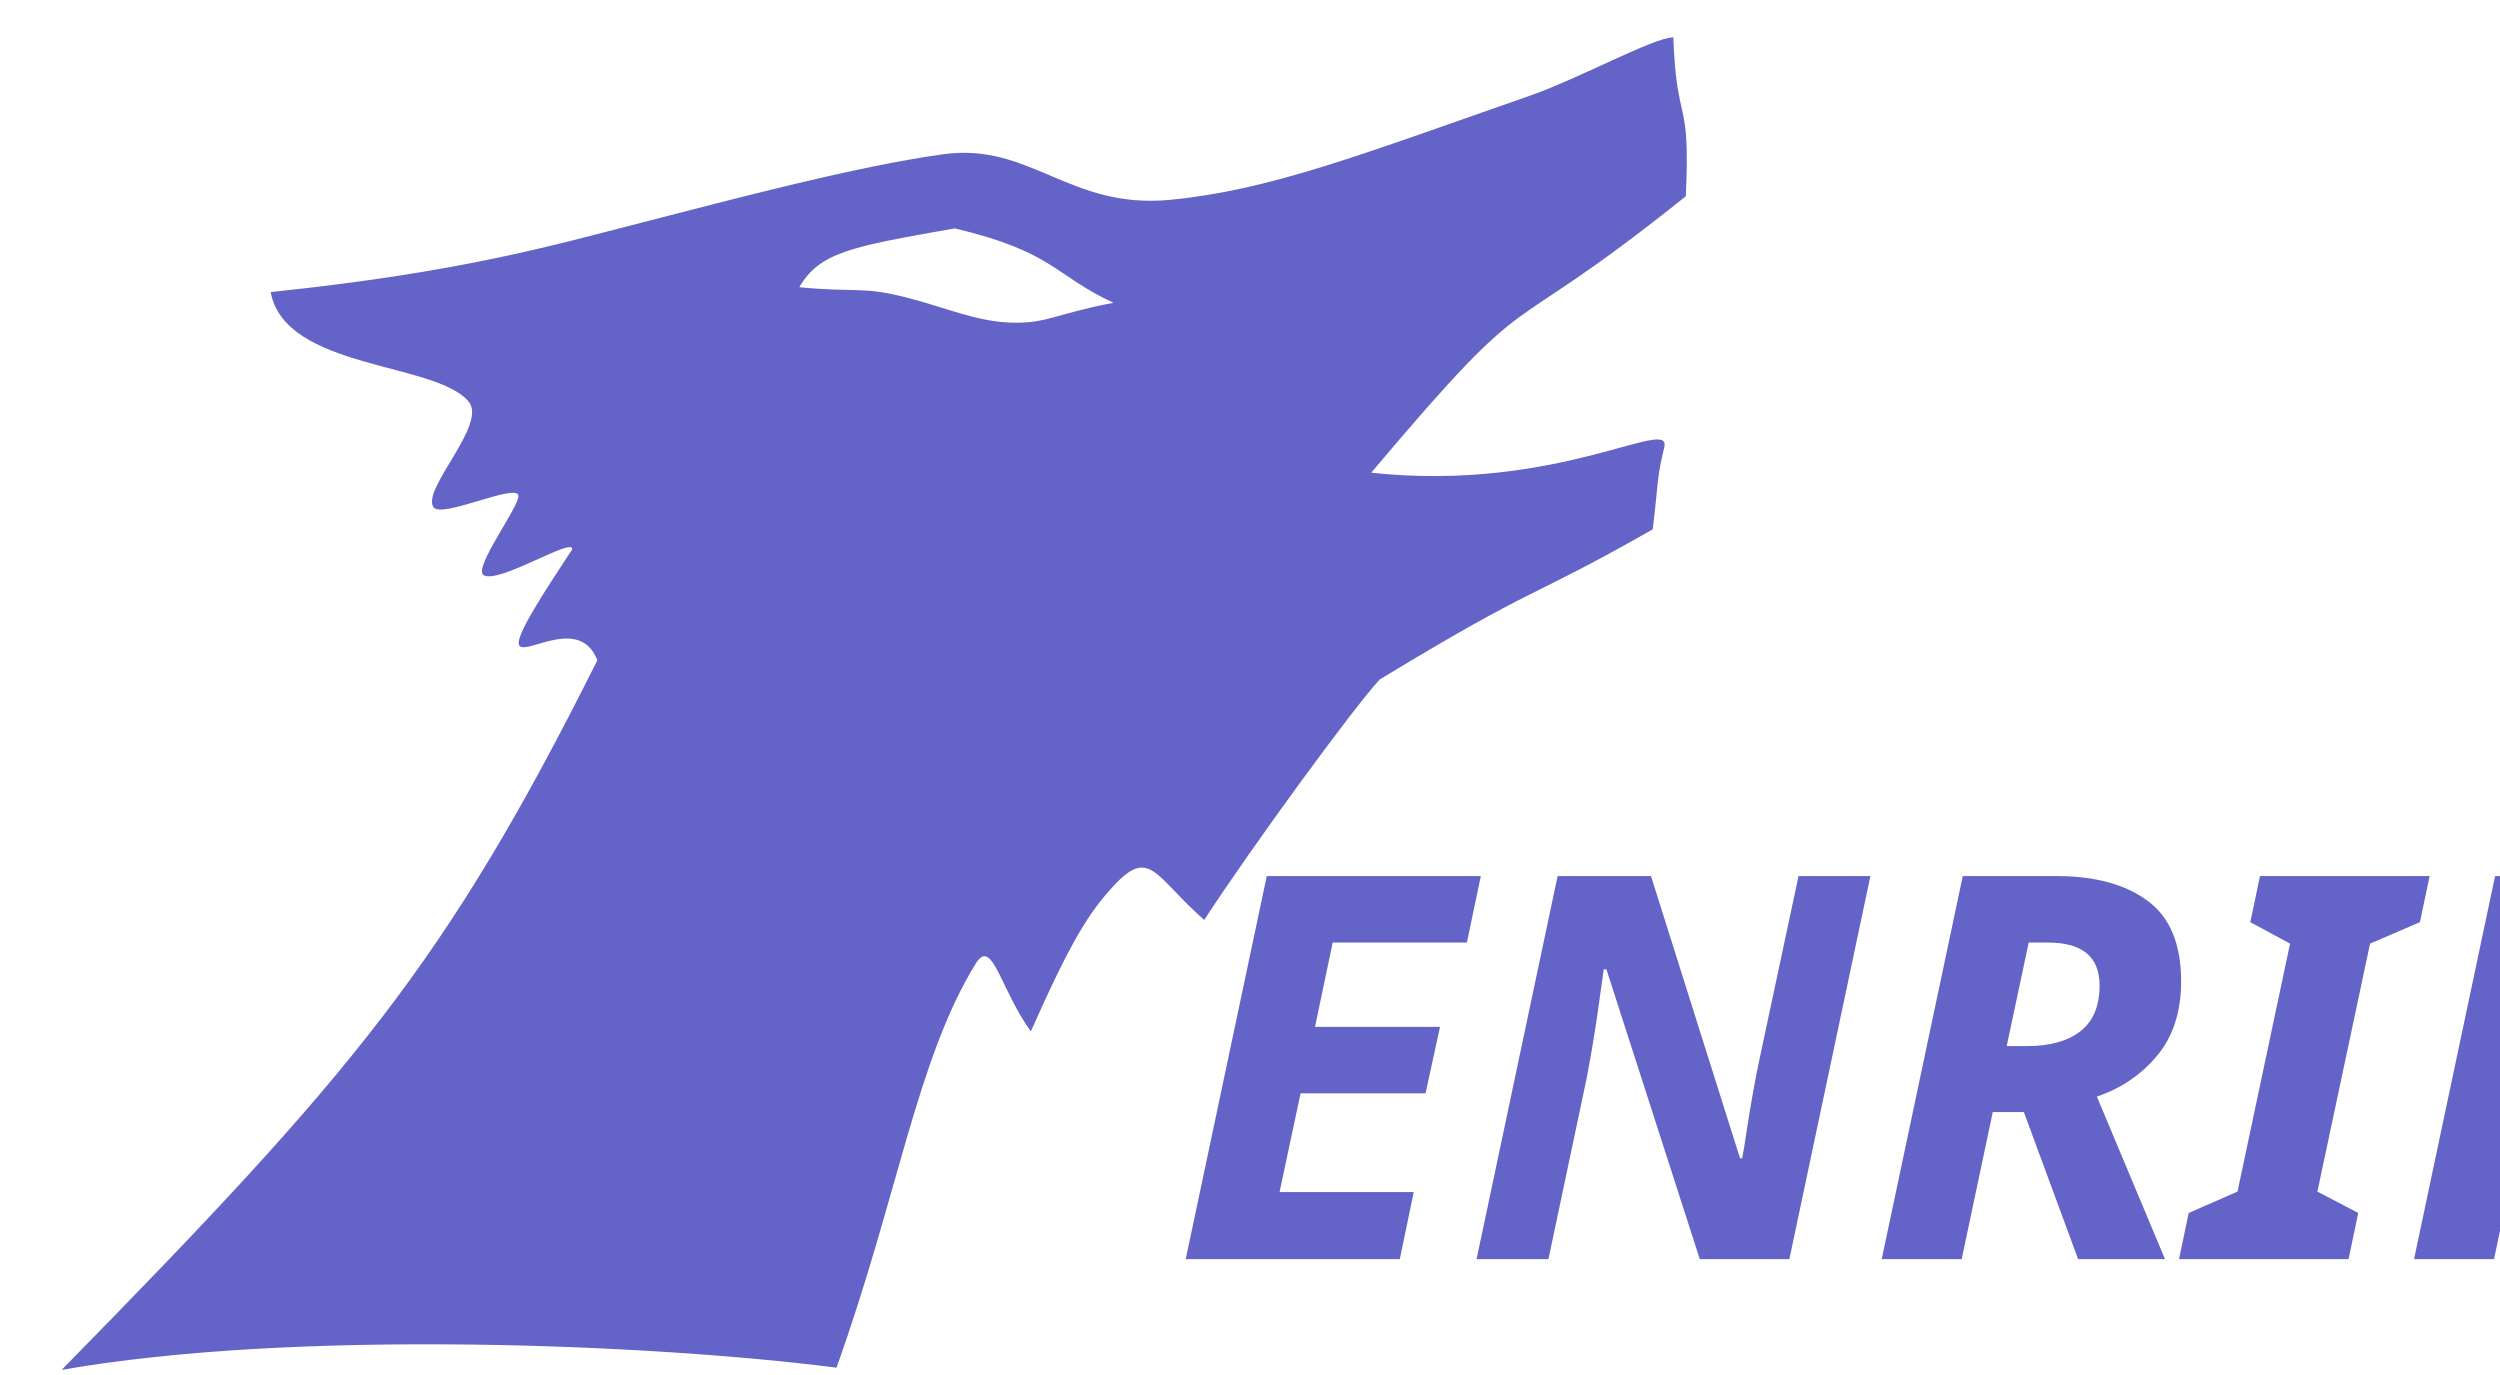
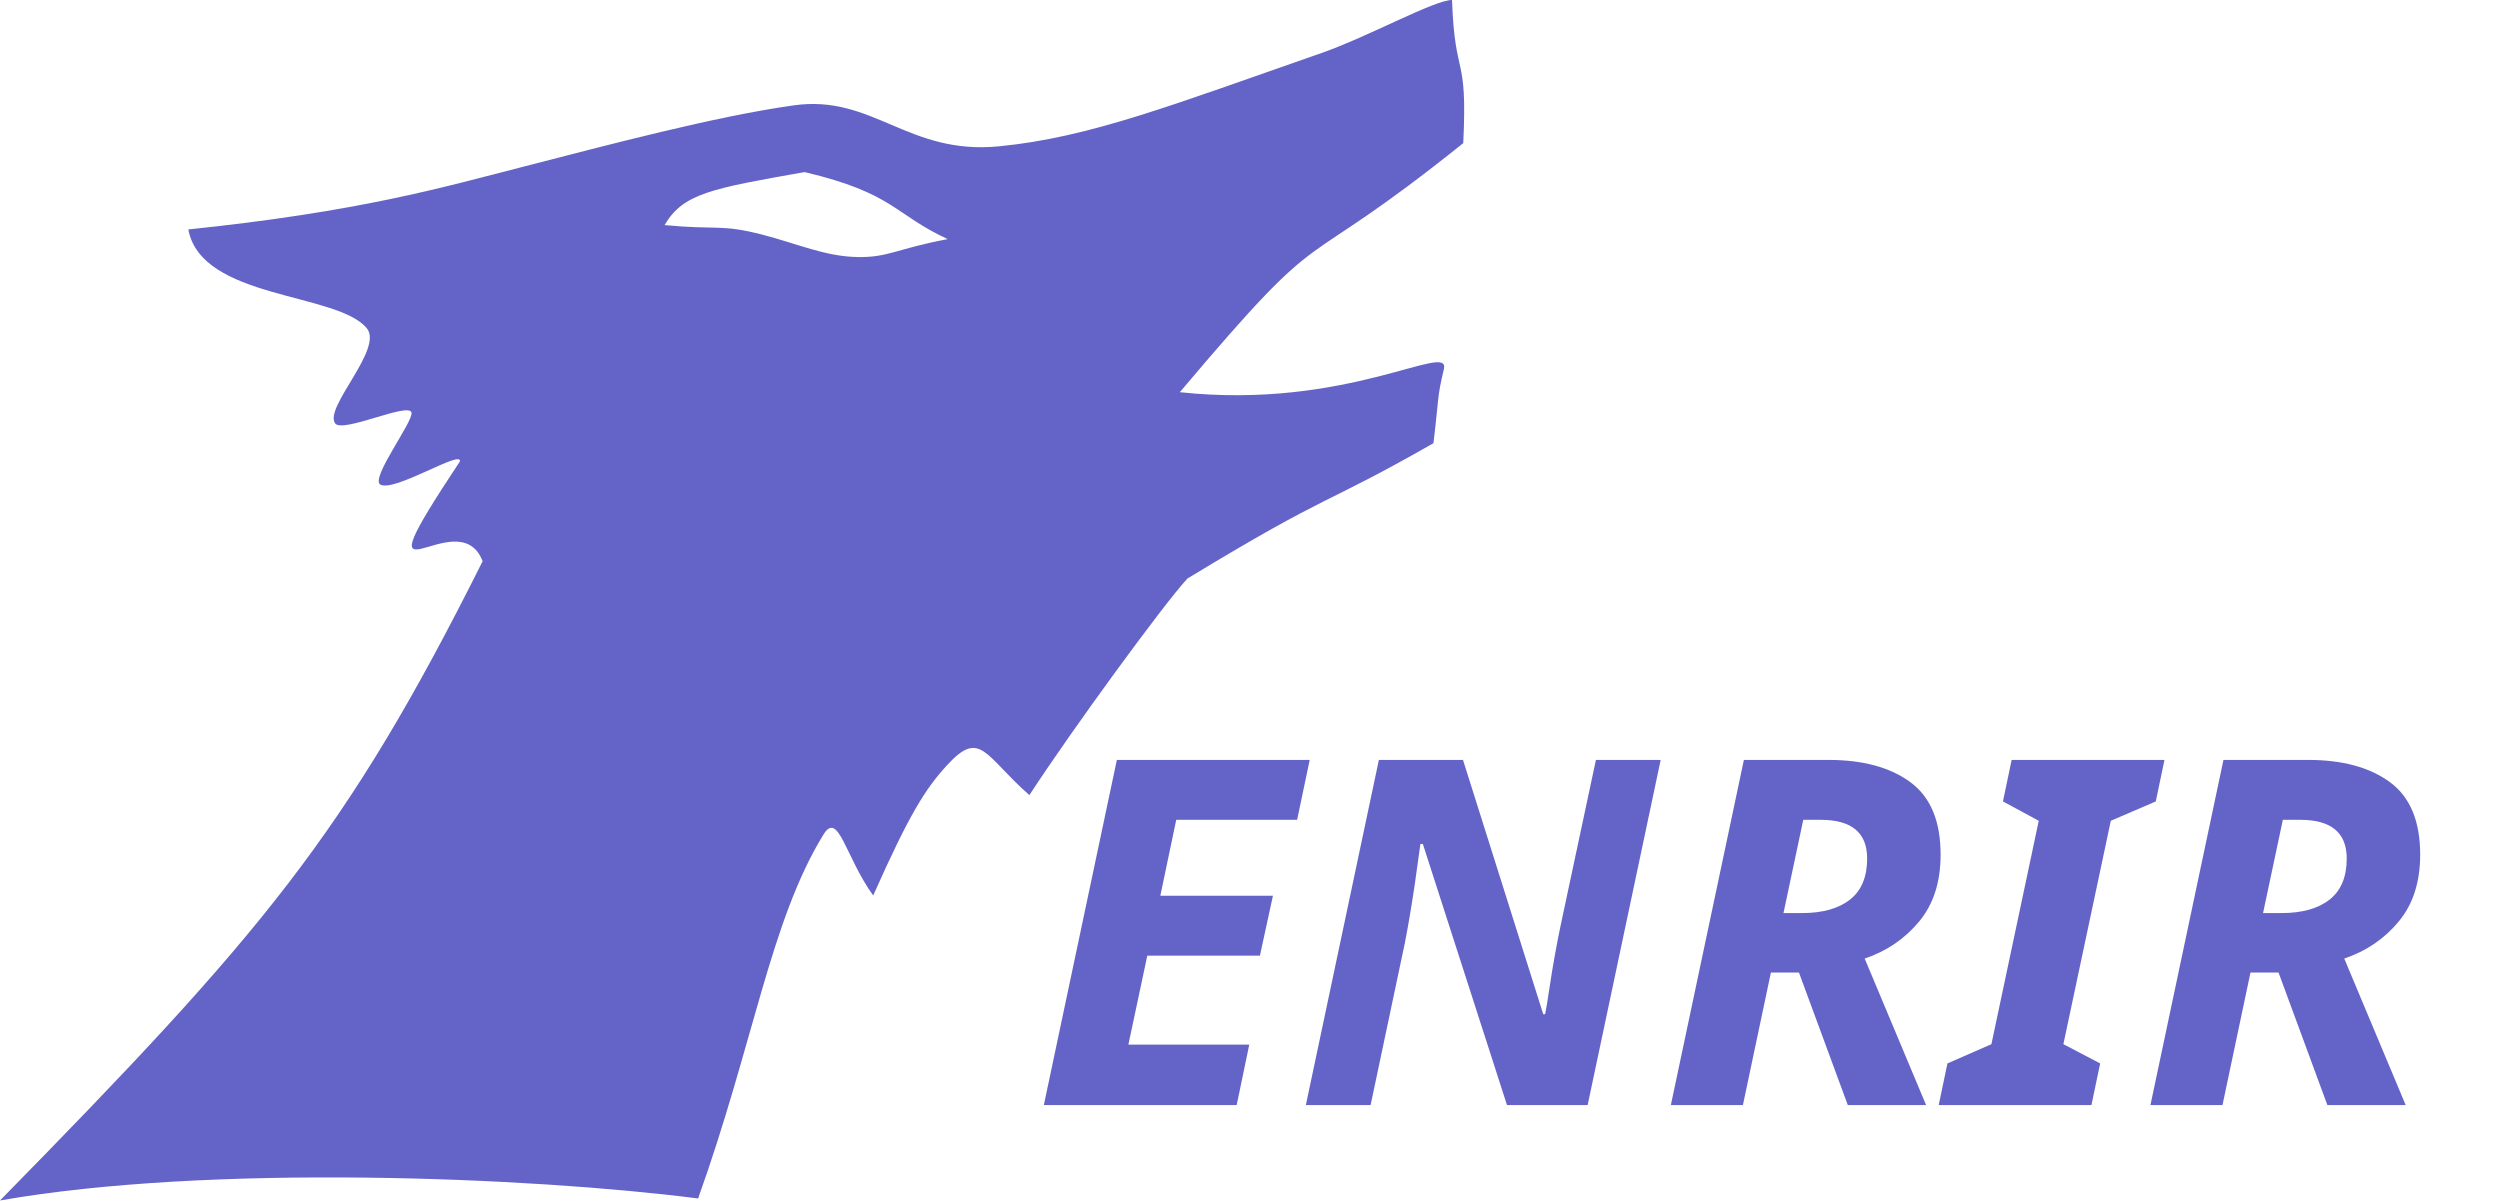
- <svg xmlns="http://www.w3.org/2000/svg" width="400" height="220" id="svg2" version="1.1">
-   <defs id="defs4" />
-   <g id="layer1" transform="translate(0,-832.3622)">
-     <path style="fill:#6464c8;fill-opacity:1;stroke:none" d="m 267.733,838.342 c -3.182,0.008 -14.884,6.527 -23.185,9.417 -26.562,9.248 -41.121,14.995 -57.291,16.571 -16.17,1.576 -22.386,-9.24 -36.391,-7.284 -14.006,1.957 -33.175,7.075 -47.934,10.866 -14.758,3.79 -29.182,8.004 -59.63,11.179 2.3,12.456 26.449,11.146 31.701,17.557 2.991,3.651 -7.63,14.039 -5.637,16.876 1.283,1.827 13.187,-3.859 13.572,-1.897 0.318,1.62 -7.389,11.721 -5.532,12.776 2.461,1.399 14.553,-6.291 14.129,-4.113 -19.338,29.146 -0.42,6.332 4.038,17.718 -24.308,48.575 -39.07,66.009 -85.718,113.538 37.08,-6.523 94.099,-4.186 123.984,-0.358 9.831,-27.463 12.843,-49.324 22.263,-64.632 2.668,-4.336 3.907,4.026 8.83,10.824 6.455,-14.507 9.256,-18.918 13.09,-23.111 5.97,-6.527 6.659,-1.745 14.651,5.288 7.457,-11.479 24.006,-34.123 28.078,-38.476 26.174,-15.873 23.25,-12.377 43.684,-24.027 0.989,-8.16 0.616,-8.041 1.851,-13.135 1.235,-5.094 -17.106,7.288 -46.894,4.075 27.549,-32.63 19.025,-19.131 50.337,-44.234 0.785,-16.379 -1.477,-10.976 -1.996,-25.416 z m -89.577,42.465 c -9.164,1.744 -10.562,3.279 -15.999,3.186 -5.756,-0.099 -10.666,-2.359 -16.813,-3.952 -7.498,-1.944 -8.05,-0.824 -17.459,-1.722 3.289,-5.623 8.318,-6.491 24.871,-9.415 15.911,3.768 15.863,7.492 25.4,11.903 z" id="path3029" />
-     <text xml:space="preserve" style="font-size:85.859px;font-style:italic;font-variant:normal;font-weight:bold;font-stretch:normal;line-height:125%;letter-spacing:0px;word-spacing:0px;fill:#6464c8;fill-opacity:1;stroke:none;font-family:Impact;-inkscape-font-specification:Impact Bold Italic" x="187.482" y="1033.831" id="text3804">
-       <tspan id="tspan3806" x="187.482" y="1033.831" style="font-style:italic;font-variant:normal;font-weight:bold;font-stretch:normal;font-family:Impact;-inkscape-font-specification:Impact Bold Italic">ENRIR</tspan>
+ <svg xmlns="http://www.w3.org/2000/svg" version="1.1" width="443.996" height="213.203" id="svg2">
+   <defs id="defs4">
+     <filter x="-0.087" y="-0.106" width="1.174" height="1.213" color-interpolation-filters="sRGB" id="filter3972">
+       <feGaussianBlur id="feGaussianBlur3974" stdDeviation="9.447" />
+     </filter>
+   </defs>
+   <g transform="translate(-4.331454,-837.5732)" id="layer1">
+     <text x="187.482" y="1033.831" id="text3804" xml:space="preserve" style="font-size:85.859px;font-style:italic;font-variant:normal;font-weight:bold;font-stretch:normal;line-height:125%;letter-spacing:0px;word-spacing:0px;fill:#6464c8;fill-opacity:1;stroke:none;font-family:Impact;-inkscape-font-specification:Impact Bold Italic">
+       <tspan x="187.482" y="1033.831" id="tspan3806" style="font-style:italic;font-variant:normal;font-weight:bold;font-stretch:normal;font-family:Droid Sans;-inkscape-font-specification:Droid Sans Bold Italic">ENRIR</tspan>
    </text>
+     <path d="m 262.209,837.573 c -3.182,0.008 -14.884,6.527 -23.185,9.417 -26.562,9.248 -41.121,14.995 -57.291,16.571 -16.17,1.576 -22.386,-9.24 -36.391,-7.284 -14.006,1.957 -33.175,7.075 -47.934,10.866 -14.758,3.79 -29.182,8.004 -59.63,11.179 2.3,12.456 26.449,11.146 31.701,17.557 2.991,3.651 -7.63,14.039 -5.637,16.876 1.283,1.827 13.187,-3.859 13.572,-1.897 0.318,1.62 -7.389,11.721 -5.532,12.776 2.461,1.399 14.553,-6.291 14.129,-4.113 -19.338,29.146 -0.42,6.332 4.038,17.718 -24.308,48.575 -39.07,66.009 -85.718,113.538 37.08,-6.523 94.099,-4.186 123.984,-0.358 9.831,-27.463 12.843,-49.324 22.263,-64.632 2.668,-4.336 3.907,4.026 8.83,10.824 6.455,-14.507 9.256,-18.918 13.09,-23.111 5.97,-6.527 6.659,-1.745 14.651,5.288 7.457,-11.479 24.006,-34.123 28.078,-38.476 26.174,-15.873 23.25,-12.377 43.684,-24.027 0.989,-8.16 0.616,-8.041 1.851,-13.135 1.235,-5.094 -17.106,7.288 -46.894,4.075 27.549,-32.63 19.025,-19.131 50.337,-44.234 0.785,-16.379 -1.477,-10.976 -1.996,-25.416 z m -89.577,42.465 c -9.164,1.744 -10.562,3.279 -15.999,3.186 -5.756,-0.099 -10.666,-2.359 -16.813,-3.952 -7.498,-1.944 -8.05,-0.824 -17.459,-1.722 3.289,-5.623 8.318,-6.491 24.871,-9.415 15.911,3.768 15.863,7.492 25.4,11.903 z" id="path3029-2" style="fill:#6464c8;fill-opacity:1;stroke:none" />
  </g>
</svg>
